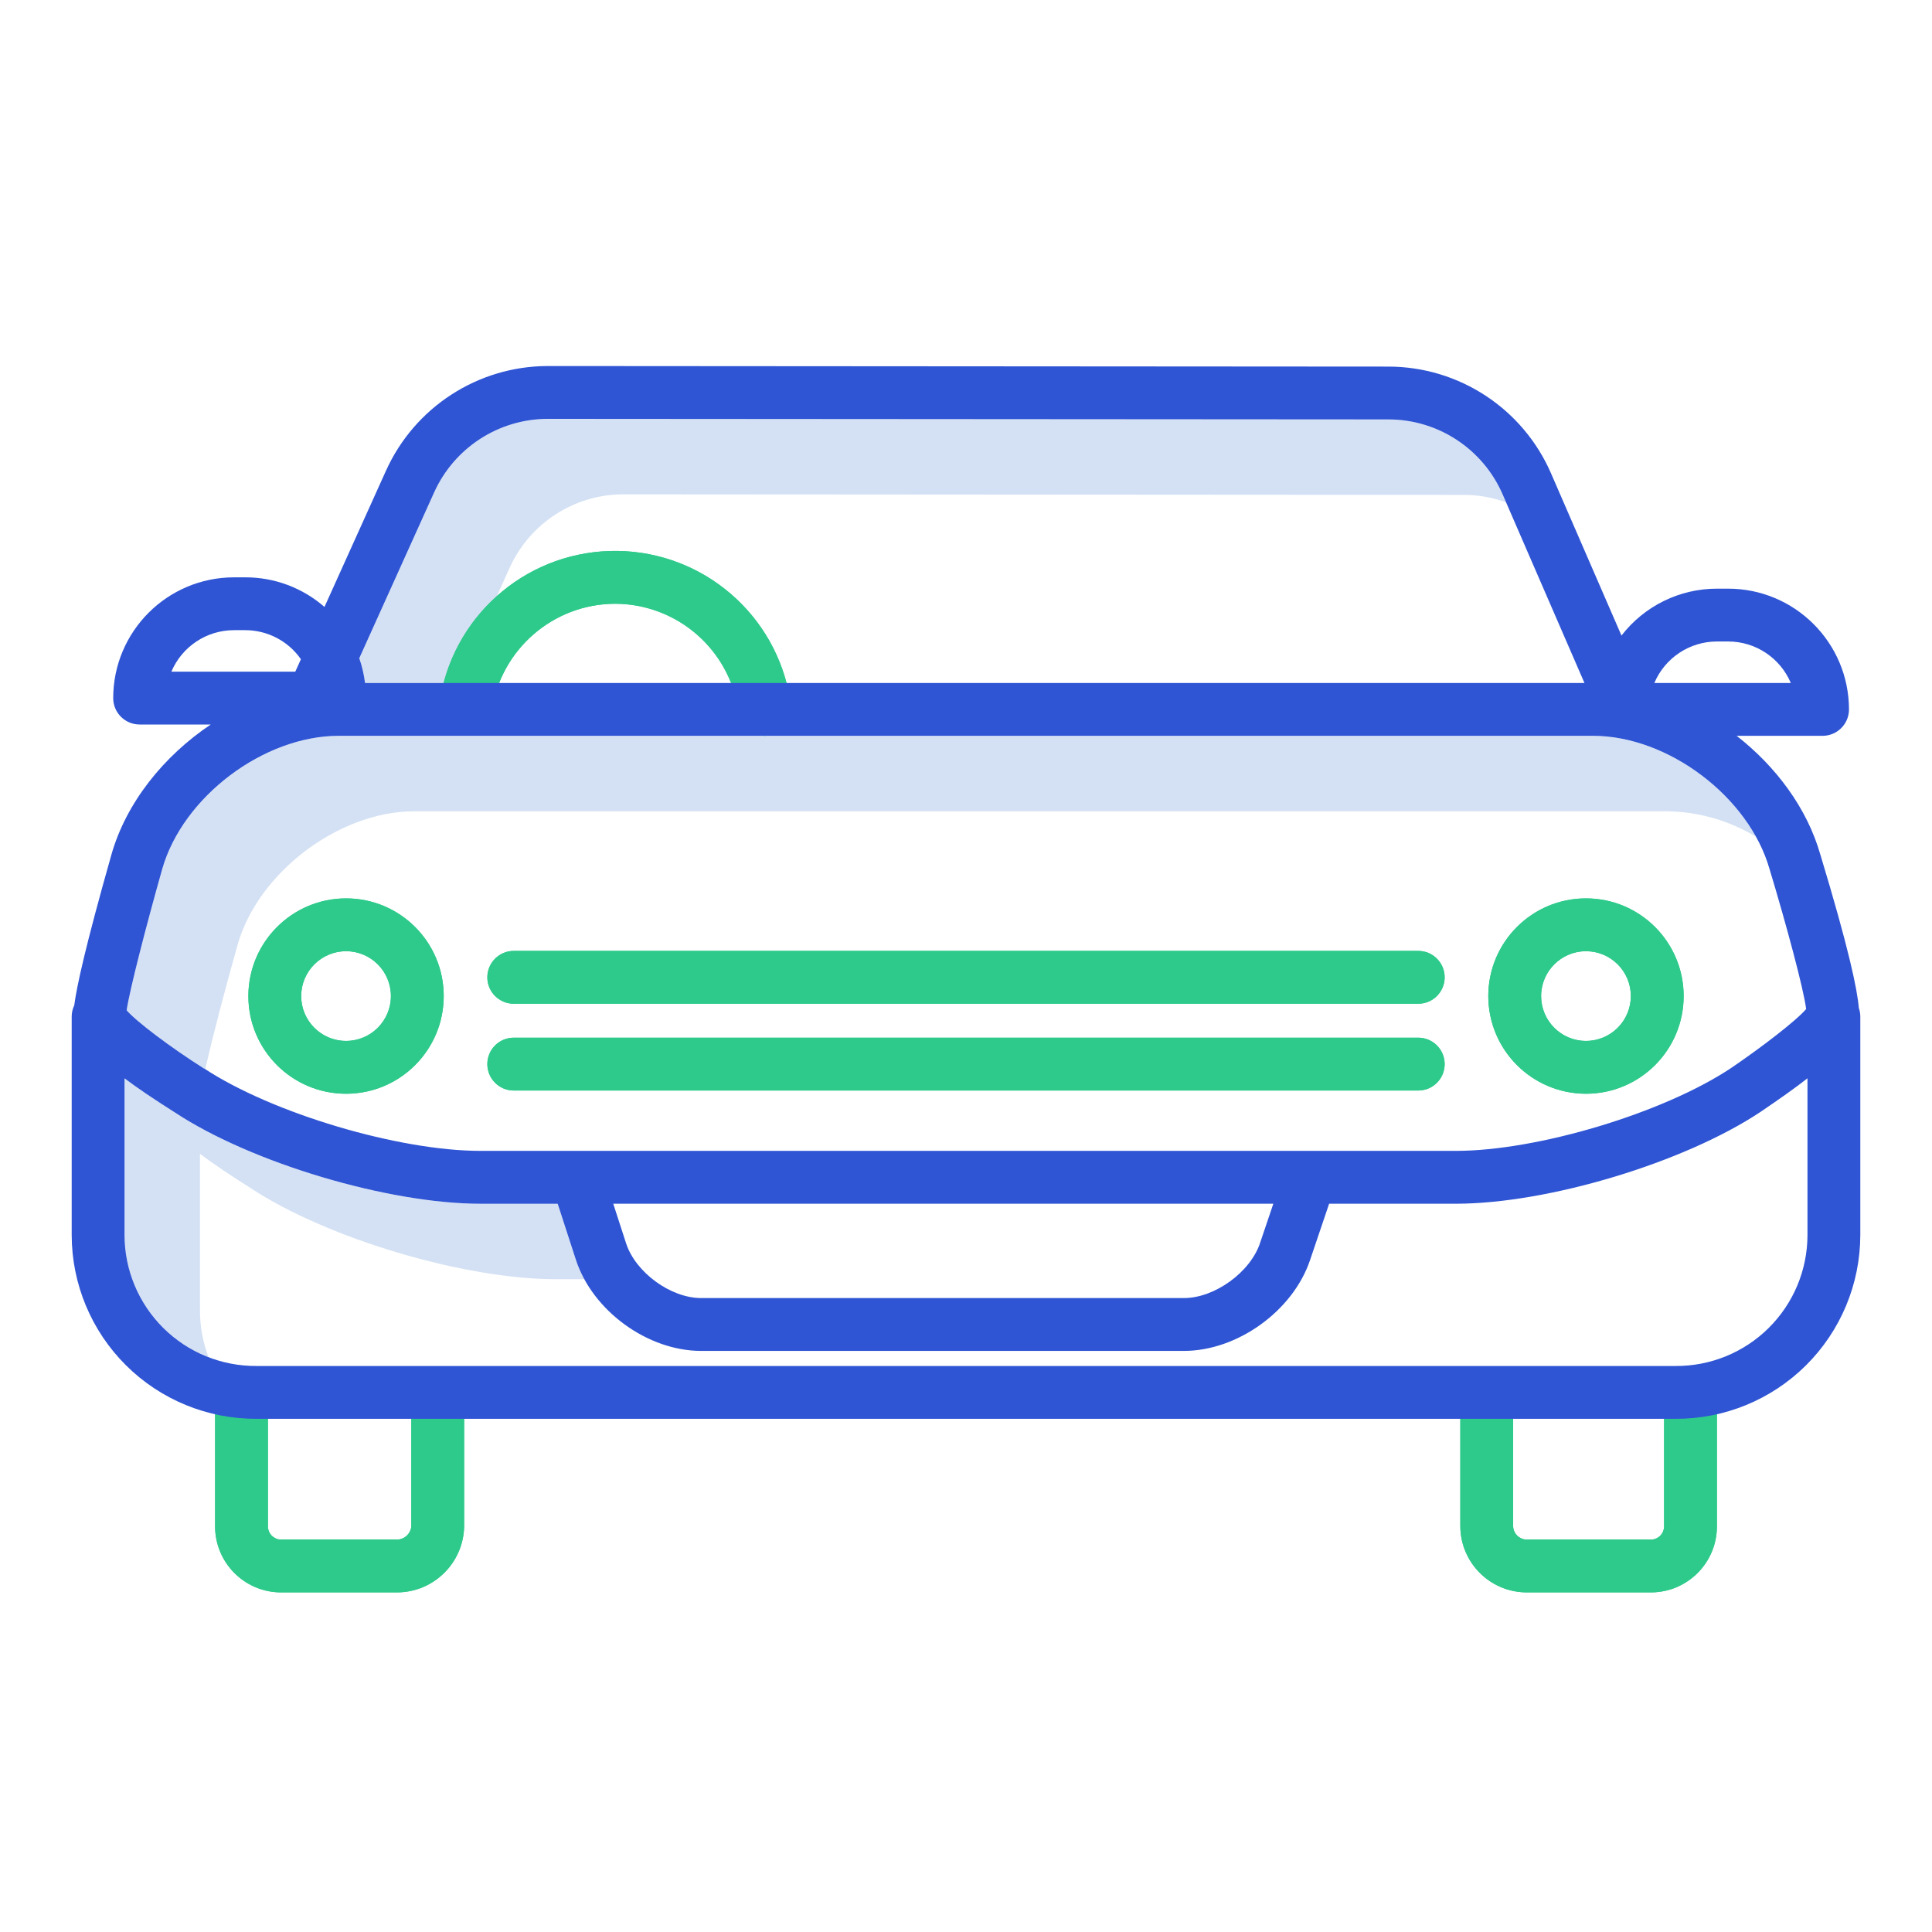
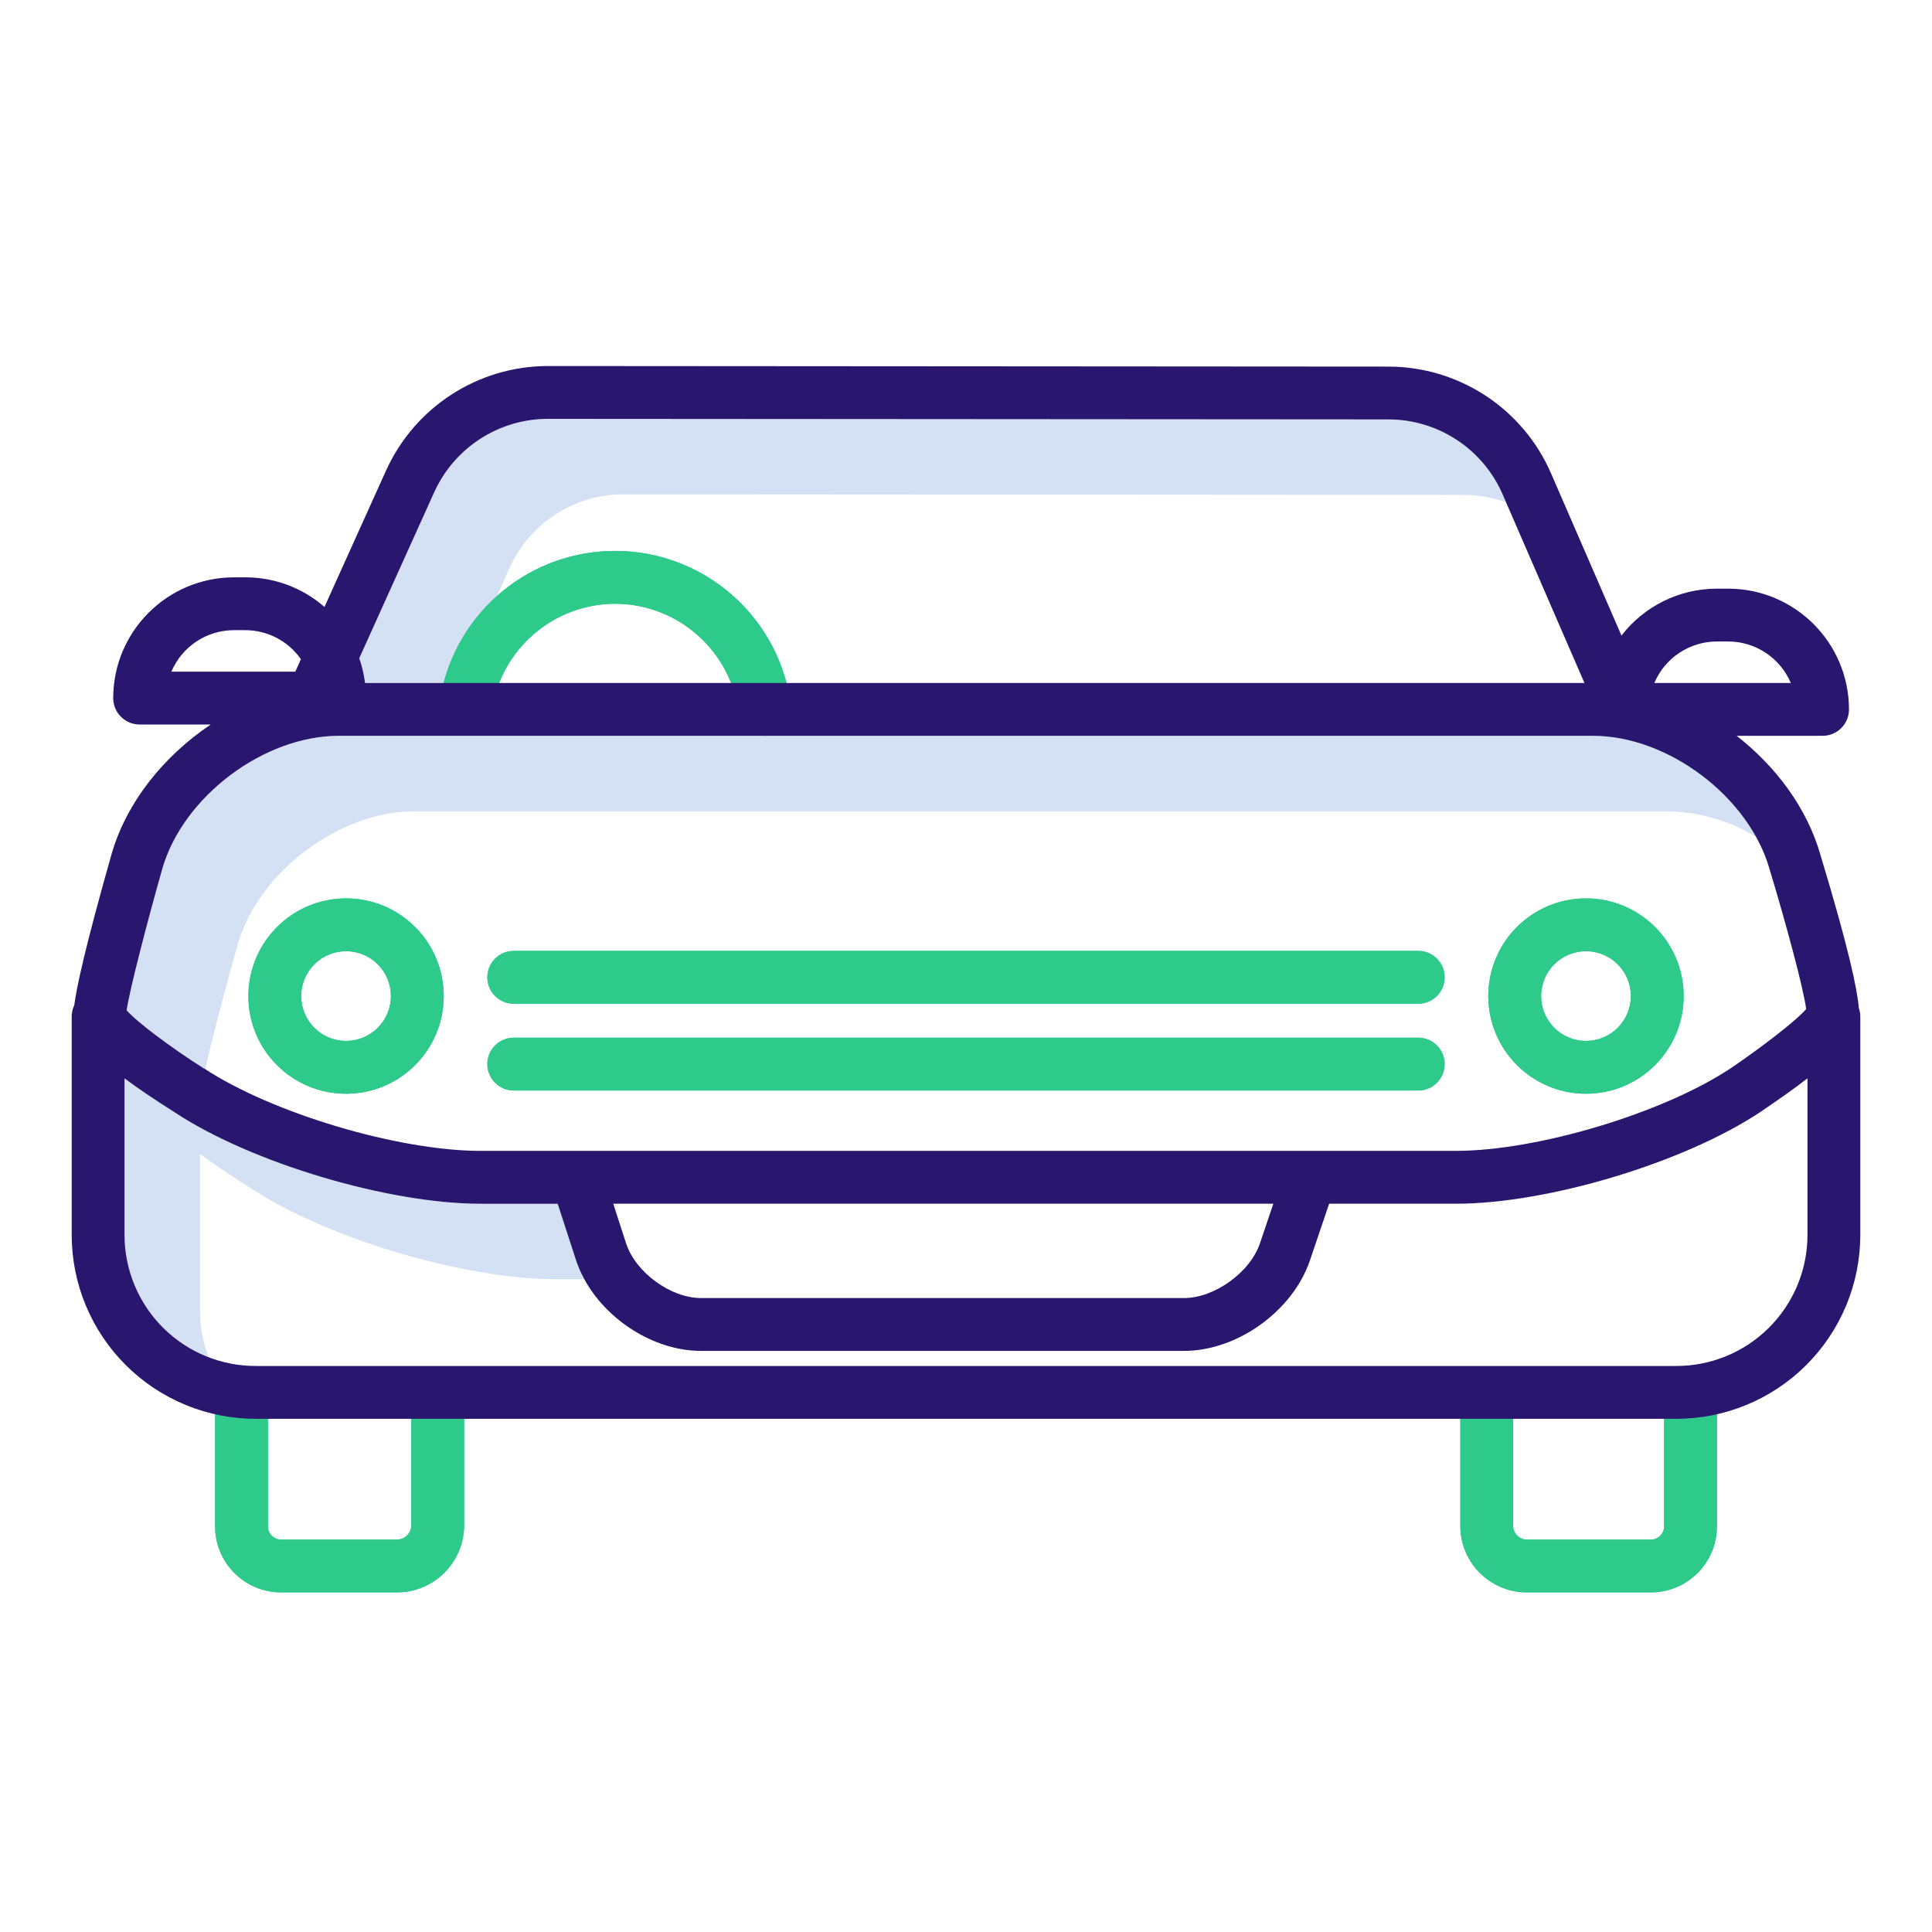
<svg xmlns="http://www.w3.org/2000/svg" id="Layer_1" data-name="Layer 1" viewBox="0 0 512 512" width="512" height="512">
  <path d="M135.063,150.473A33.115,33.115,0,0,1,165.135,131h.014l222.815.151a32.852,32.852,0,0,1,11.161,1.971l-.9-2.086a33.018,33.018,0,0,0-30.256-19.885L145.149,111h-.014a33.115,33.115,0,0,0-30.072,19.473L95.211,174.437A32.029,32.029,0,0,1,96.741,181h24.538Z" style="fill:#d4e1f4" />
  <path d="M54.138,283.179c.089.058.183.115.272.173,1.675-7.659,5.249-21.279,8.592-33.076C68.463,231.154,89.882,215,109.772,215H442.165a46.809,46.809,0,0,1,23.2,6.757C456.942,206.591,439,195,422.165,195H89.772c-19.89,0-41.309,16.154-46.77,35.276-4.148,14.639-8.655,32.091-9.442,37.468,2.573,2.988,11.555,9.771,20.474,15.424C54.068,283.19,54.1,283.156,54.138,283.179Z" style="fill:#d4e1f4" />
  <path d="M53,347.337v-41.57c3.486,2.644,7.9,5.592,13.491,9.138,20.3,13.352,56.535,24.1,80.811,24.1h7.554a30.546,30.546,0,0,1-2.235-5.135L147.79,319H127.3c-24.276,0-60.509-10.743-80.811-24.1-5.6-3.546-10.005-6.494-13.491-9.138v41.57a34.581,34.581,0,0,0,22.256,32.3A34.471,34.471,0,0,1,53,347.337Z" style="fill:#d4e1f4" />
  <path d="M65.819,263.967A25.887,25.887,0,1,0,91.705,238.08,25.916,25.916,0,0,0,65.819,263.967ZM91.705,252.08a11.887,11.887,0,1,1-11.886,11.887A11.9,11.9,0,0,1,91.705,252.08Z" style="fill:#2eca8b" />
  <path d="M420.3,289.853a25.887,25.887,0,1,0-25.887-25.886A25.916,25.916,0,0,0,420.3,289.853Zm0-37.773a11.887,11.887,0,1,1-11.887,11.887A11.9,11.9,0,0,1,420.3,252.08Z" style="fill:#2eca8b" />
  <path d="M105.43,422A17.829,17.829,0,0,0,123,404.53V369.306a7,7,0,0,0-14,0V404.53a3.85,3.85,0,0,1-3.57,3.47H74.2a3.509,3.509,0,0,1-3.2-3.47V369.306a7,7,0,0,0-14,0V404.53A17.509,17.509,0,0,0,74.2,422Z" style="fill:#2eca8b" />
  <path d="M404.349,422H437.8A17.507,17.507,0,0,0,455,404.53V369.306a7,7,0,0,0-14,0V404.53a3.507,3.507,0,0,1-3.2,3.47H404.349A3.64,3.64,0,0,1,401,404.53V369.306a7,7,0,0,0-14,0V404.53A17.636,17.636,0,0,0,404.349,422Z" style="fill:#2eca8b" />
  <path d="M375.853,252H136.15a7,7,0,1,0,0,14h239.7a7,7,0,1,0,0-14Z" style="fill:#2eca8b" />
  <path d="M375.853,275H136.15a7,7,0,1,0,0,14h239.7a7,7,0,1,0,0-14Z" style="fill:#2eca8b" />
  <path d="M163,160a33.092,33.092,0,0,1,32.329,26.341c.17.832.31,1.681.415,2.525A7,7,0,0,0,202.682,195a7.21,7.21,0,0,0,.875-.054,7,7,0,0,0,6.079-7.813c-.149-1.2-.348-2.412-.591-3.6a47.008,47.008,0,0,0-92.581,2.84,7,7,0,1,0,13.862,1.958A33.127,33.127,0,0,1,163,160Z" style="fill:#2eca8b" />
  <path d="M65.819,263.967A25.887,25.887,0,1,0,91.705,238.08,25.916,25.916,0,0,0,65.819,263.967ZM91.705,252.08a11.887,11.887,0,1,1-11.886,11.887A11.9,11.9,0,0,1,91.705,252.08Z" style="fill:#2eca8b" />
  <path d="M420.3,289.853a25.887,25.887,0,1,0-25.887-25.886A25.916,25.916,0,0,0,420.3,289.853Zm0-37.773a11.887,11.887,0,1,1-11.887,11.887A11.9,11.9,0,0,1,420.3,252.08Z" style="fill:#2eca8b" />
  <path d="M105.43,422A17.829,17.829,0,0,0,123,404.53V369.306a7,7,0,0,0-14,0V404.53a3.85,3.85,0,0,1-3.57,3.47H74.2a3.509,3.509,0,0,1-3.2-3.47V369.306a7,7,0,0,0-14,0V404.53A17.509,17.509,0,0,0,74.2,422Z" style="fill:#2eca8b" />
  <path d="M404.349,422H437.8A17.507,17.507,0,0,0,455,404.53V369.306a7,7,0,0,0-14,0V404.53a3.507,3.507,0,0,1-3.2,3.47H404.349A3.64,3.64,0,0,1,401,404.53V369.306a7,7,0,0,0-14,0V404.53A17.636,17.636,0,0,0,404.349,422Z" style="fill:#2eca8b" />
  <path d="M375.853,252H136.15a7,7,0,1,0,0,14h239.7a7,7,0,1,0,0-14Z" style="fill:#2eca8b" />
  <path d="M375.853,275H136.15a7,7,0,1,0,0,14h239.7a7,7,0,1,0,0-14Z" style="fill:#2eca8b" />
  <path d="M163,160a33.092,33.092,0,0,1,32.329,26.341c.17.832.31,1.681.415,2.525A7,7,0,0,0,202.682,195a7.21,7.21,0,0,0,.875-.054,7,7,0,0,0,6.079-7.813c-.149-1.2-.348-2.412-.591-3.6a47.008,47.008,0,0,0-92.581,2.84,7,7,0,1,0,13.862,1.958A33.127,33.127,0,0,1,163,160Z" style="fill:#2eca8b" />
-   <path d="M482.381,226.375c-3.5-12.167-11.681-23.22-22.154-31.375H483a7,7,0,0,0,7-7,32.036,32.036,0,0,0-32-32h-3a31.958,31.958,0,0,0-25.292,12.43l-18.647-42.939a47.041,47.041,0,0,0-43.092-28.34L145.154,97h-.019a47.139,47.139,0,0,0-42.829,27.708L85.99,160.845A31.834,31.834,0,0,0,65,153H62a32.036,32.036,0,0,0-32,32,7,7,0,0,0,7,7H55.854c-12.46,8.34-22.386,20.681-26.317,34.445-6.965,24.576-9.23,35.106-9.861,39.979A6.958,6.958,0,0,0,19,269.409v57.928A48.764,48.764,0,0,0,67.969,376H444.031A48.764,48.764,0,0,0,493,327.337V269.409a6.967,6.967,0,0,0-.391-2.289C492.191,262.153,489.984,251.5,482.381,226.375ZM455,170h3a18.027,18.027,0,0,1,16.583,11H438.417A18.027,18.027,0,0,1,455,170ZM115.063,130.473A33.115,33.115,0,0,1,145.135,111h.014l222.815.151a33.018,33.018,0,0,1,30.256,19.885L419.9,181H96.741a32.029,32.029,0,0,0-1.53-6.563ZM62,167h3A17.989,17.989,0,0,1,79.746,174.7L78.252,178H45.417A18.027,18.027,0,0,1,62,167ZM43,230.276C48.463,211.154,69.882,195,89.772,195H422.165c19.882,0,41.3,16.156,46.771,35.279l.03.1c4.341,14.343,9,31.633,9.686,37.026-2.728,3.188-12.006,10.261-19.829,15.588-17.965,11.989-51.391,22-72.992,22H127.3c-21.612,0-55.116-9.931-73.164-21.821-.034-.023-.07.011-.1-.011-8.919-5.653-17.9-12.436-20.474-15.424C34.347,262.367,38.854,244.915,43,230.276ZM337.445,319l-3.554,10.515C331.279,337.2,321.869,344,313.754,344H185.806c-8.079,0-17.368-6.8-19.876-14.481L162.517,319Zm106.586,43H67.969A34.748,34.748,0,0,1,33,327.337v-41.57c3.486,2.644,7.9,5.592,13.491,9.138,20.3,13.352,56.535,24.1,80.811,24.1H147.79l4.831,14.865c4.41,13.5,18.986,24.135,33.185,24.135H313.754c14.164,0,28.831-10.568,33.392-23.978L352.233,319h33.6c24.313,0,60.544-10.865,80.816-24.4,4.771-3.247,8.89-6.12,12.353-8.841v41.574A34.748,34.748,0,0,1,444.031,362Z" style="fill:#2f55d4" />
+   <path d="M482.381,226.375c-3.5-12.167-11.681-23.22-22.154-31.375H483a7,7,0,0,0,7-7,32.036,32.036,0,0,0-32-32h-3a31.958,31.958,0,0,0-25.292,12.43l-18.647-42.939a47.041,47.041,0,0,0-43.092-28.34L145.154,97h-.019a47.139,47.139,0,0,0-42.829,27.708L85.99,160.845A31.834,31.834,0,0,0,65,153H62a32.036,32.036,0,0,0-32,32,7,7,0,0,0,7,7H55.854c-12.46,8.34-22.386,20.681-26.317,34.445-6.965,24.576-9.23,35.106-9.861,39.979A6.958,6.958,0,0,0,19,269.409v57.928A48.764,48.764,0,0,0,67.969,376H444.031A48.764,48.764,0,0,0,493,327.337V269.409a6.967,6.967,0,0,0-.391-2.289C492.191,262.153,489.984,251.5,482.381,226.375ZM455,170h3a18.027,18.027,0,0,1,16.583,11H438.417A18.027,18.027,0,0,1,455,170ZM115.063,130.473A33.115,33.115,0,0,1,145.135,111h.014l222.815.151a33.018,33.018,0,0,1,30.256,19.885L419.9,181H96.741a32.029,32.029,0,0,0-1.53-6.563ZM62,167h3A17.989,17.989,0,0,1,79.746,174.7L78.252,178H45.417A18.027,18.027,0,0,1,62,167ZM43,230.276C48.463,211.154,69.882,195,89.772,195H422.165c19.882,0,41.3,16.156,46.771,35.279l.03.1c4.341,14.343,9,31.633,9.686,37.026-2.728,3.188-12.006,10.261-19.829,15.588-17.965,11.989-51.391,22-72.992,22H127.3c-21.612,0-55.116-9.931-73.164-21.821-.034-.023-.07.011-.1-.011-8.919-5.653-17.9-12.436-20.474-15.424C34.347,262.367,38.854,244.915,43,230.276ZM337.445,319l-3.554,10.515C331.279,337.2,321.869,344,313.754,344H185.806c-8.079,0-17.368-6.8-19.876-14.481L162.517,319Zm106.586,43H67.969A34.748,34.748,0,0,1,33,327.337v-41.57c3.486,2.644,7.9,5.592,13.491,9.138,20.3,13.352,56.535,24.1,80.811,24.1H147.79l4.831,14.865c4.41,13.5,18.986,24.135,33.185,24.135H313.754c14.164,0,28.831-10.568,33.392-23.978L352.233,319h33.6c24.313,0,60.544-10.865,80.816-24.4,4.771-3.247,8.89-6.12,12.353-8.841v41.574A34.748,34.748,0,0,1,444.031,362Z" style="fill:#29166e" />
</svg>
